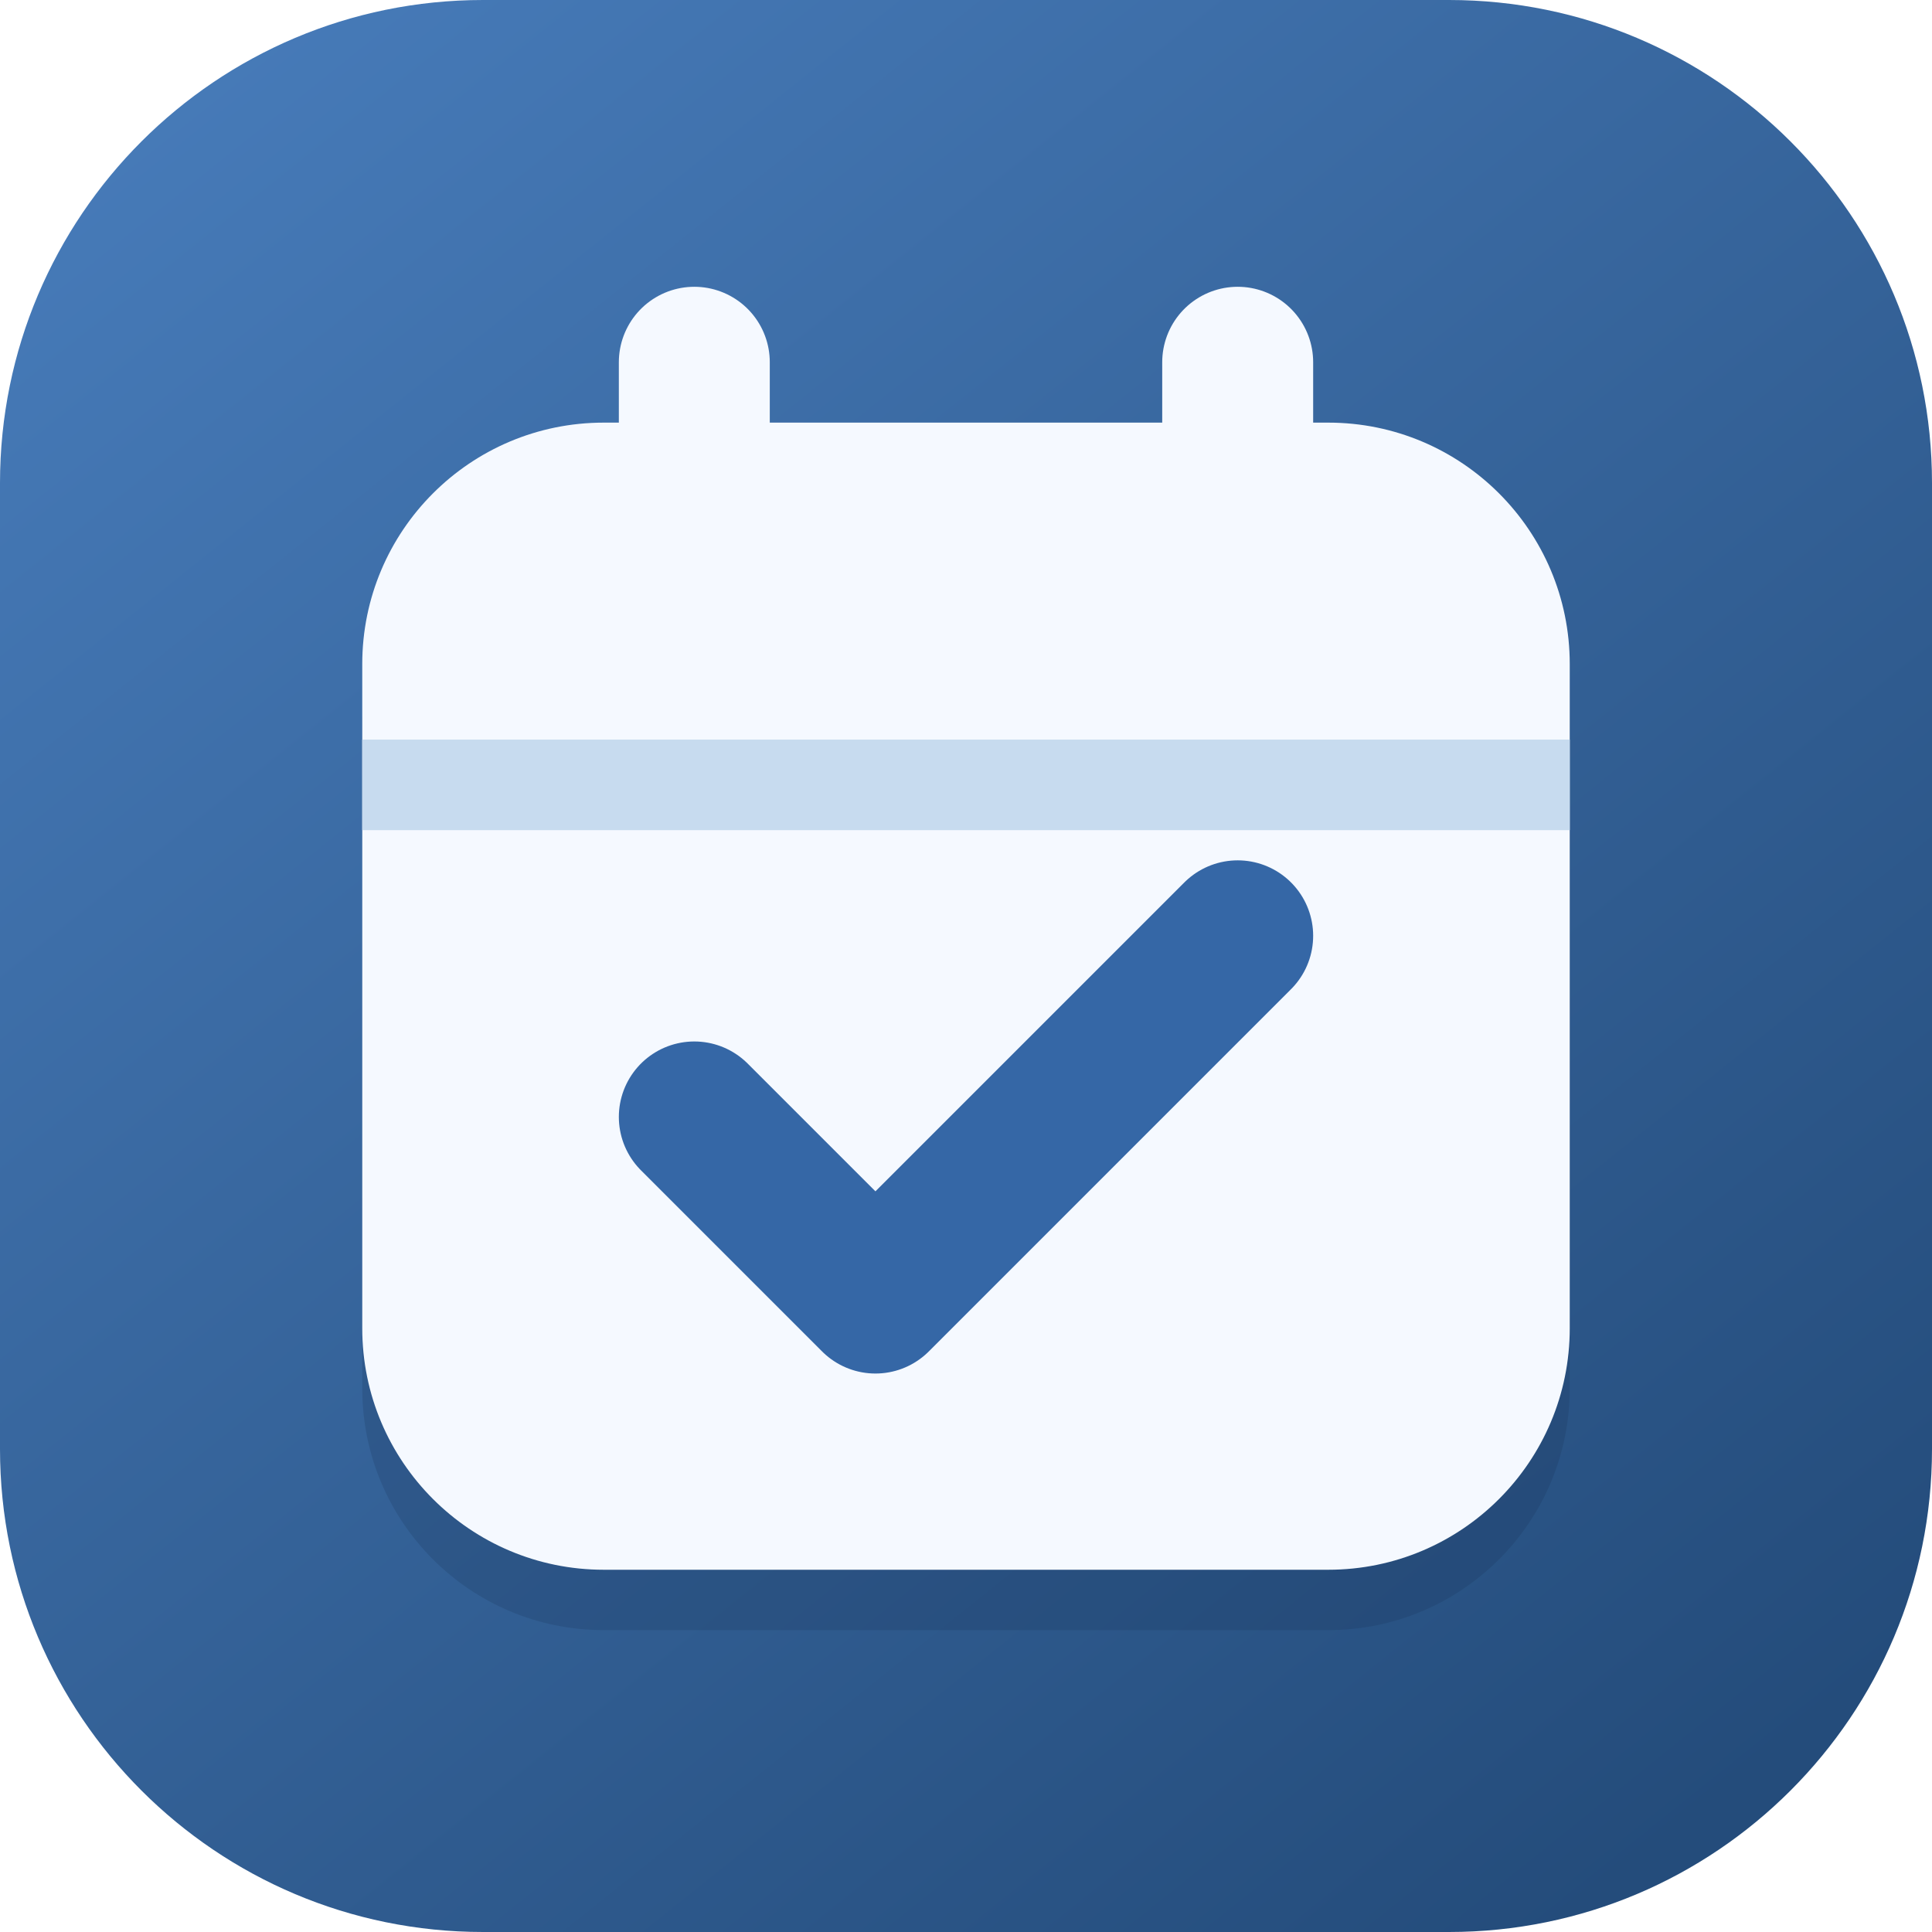
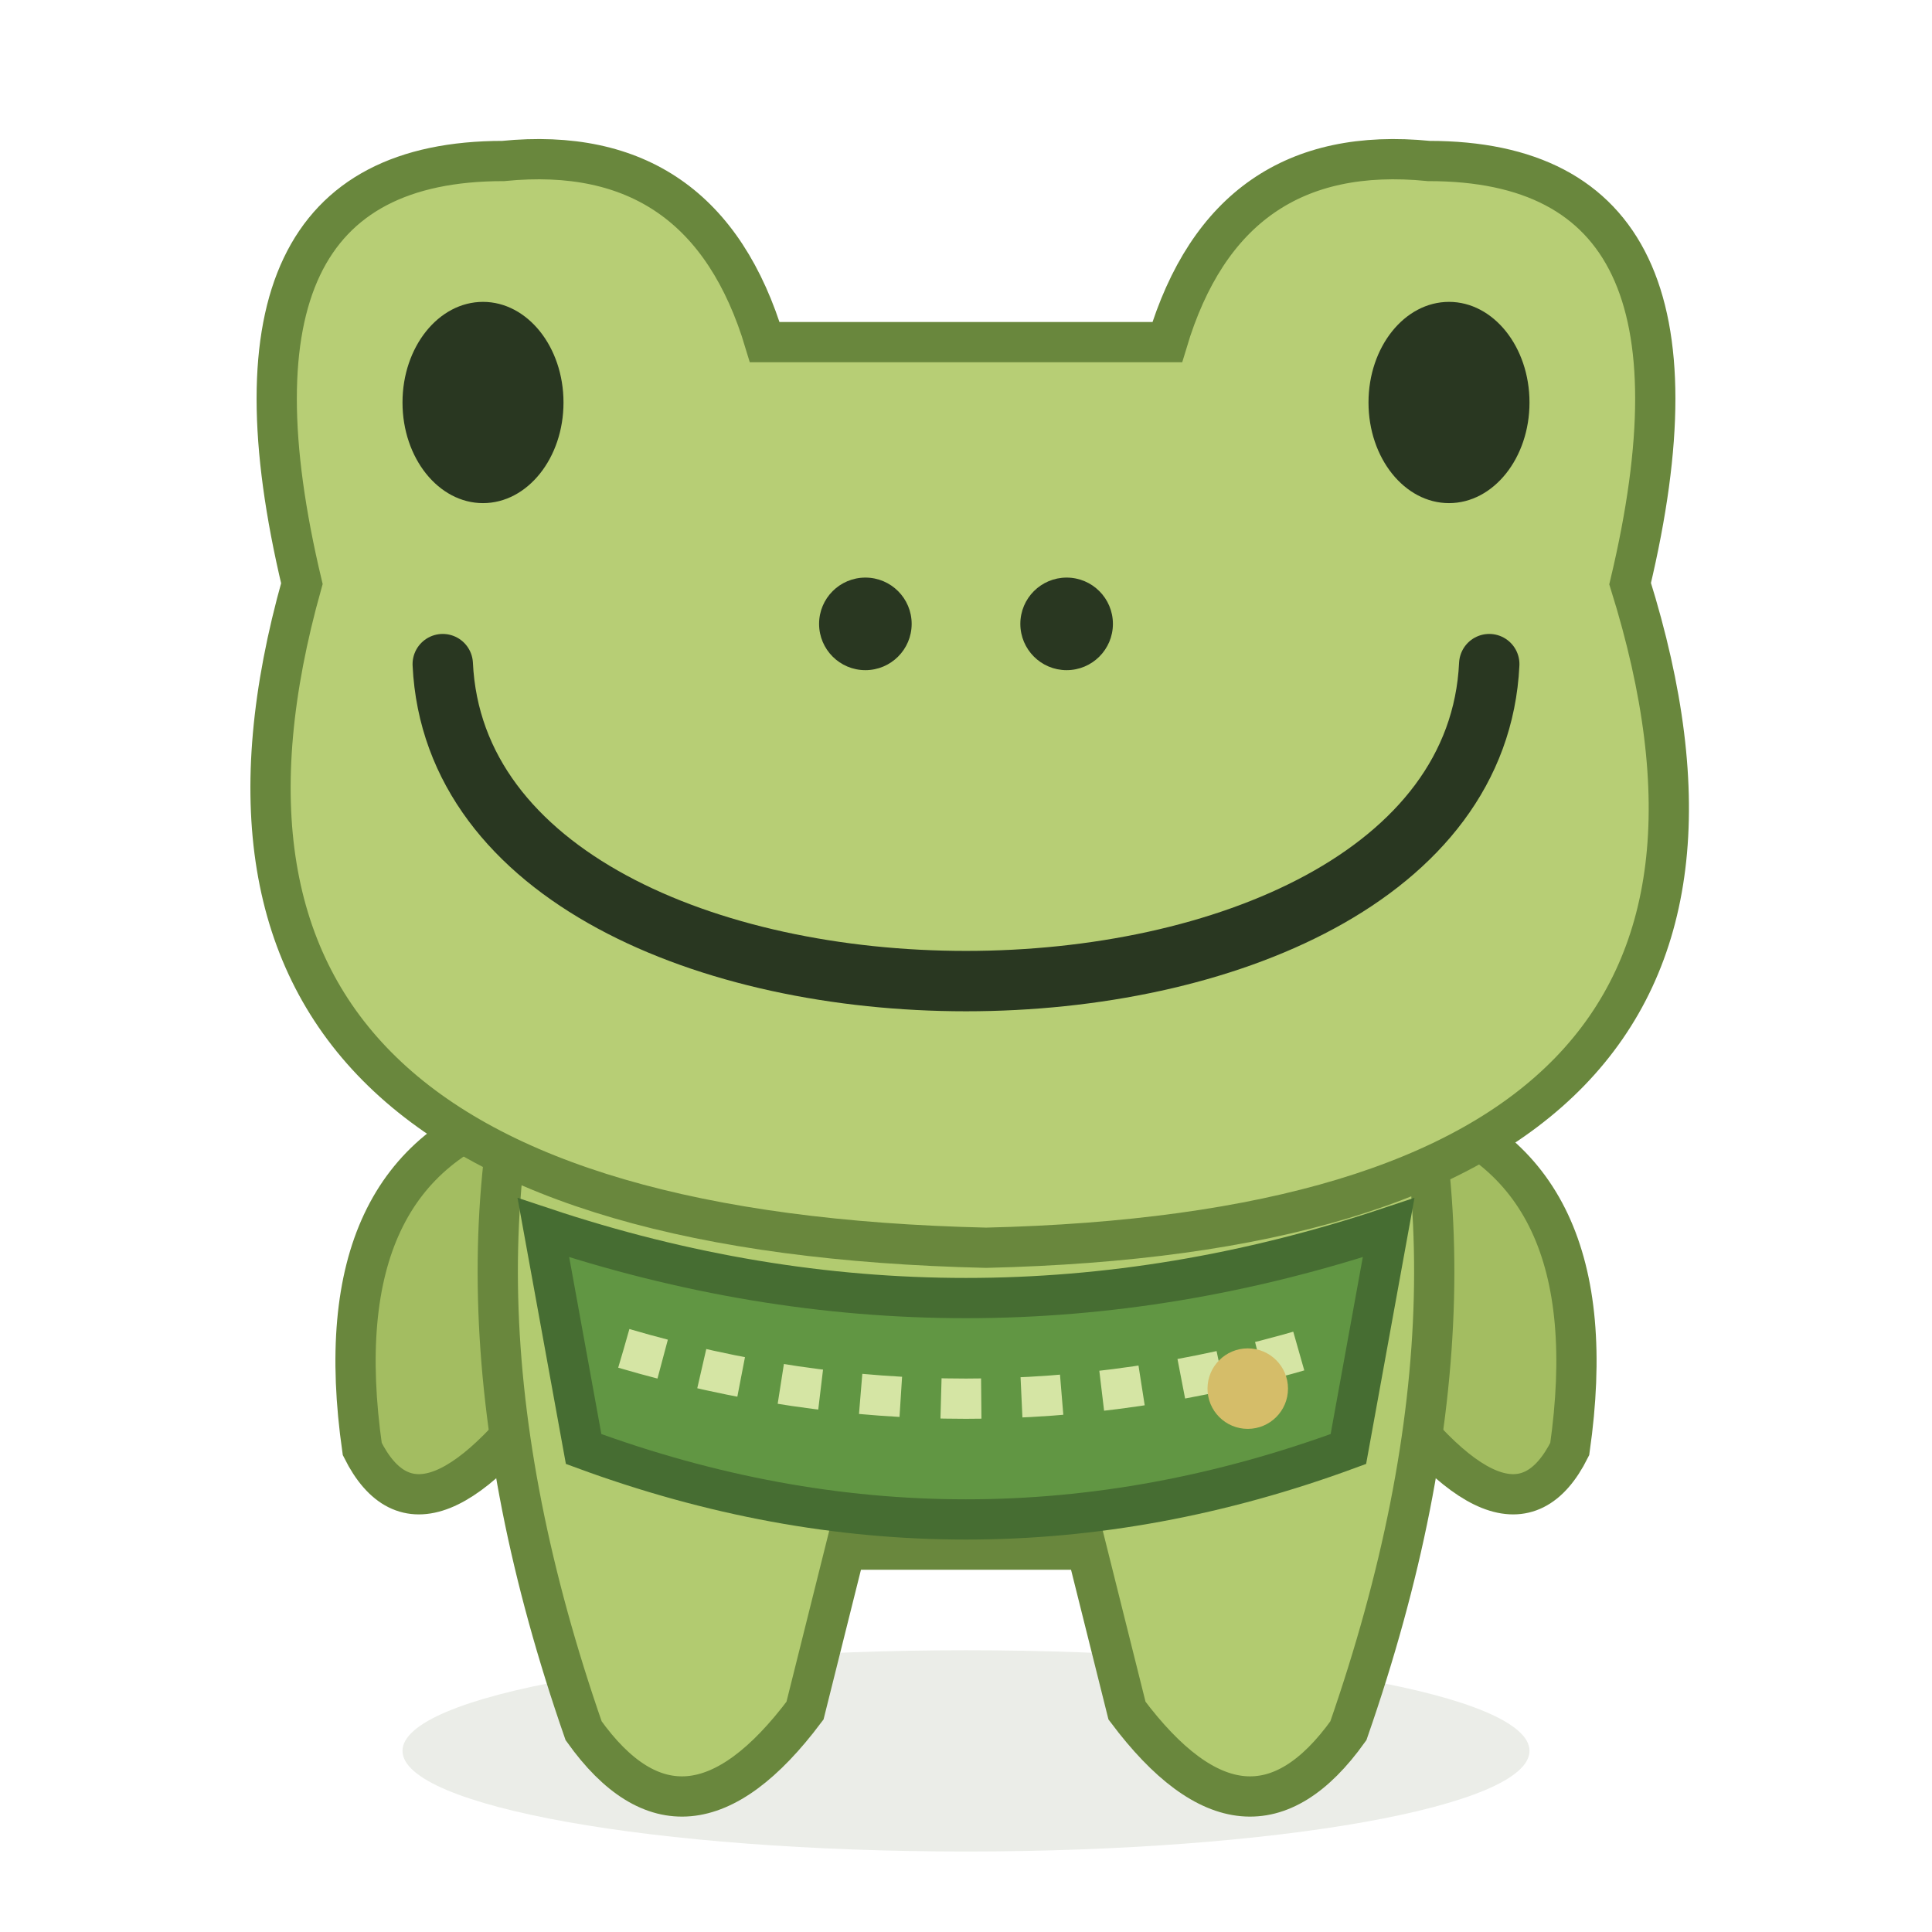
- <svg xmlns="http://www.w3.org/2000/svg" viewBox="0 0 64 64">
-   <defs>
-     <linearGradient id="blue" x2="0.8" y2="1">
-       <stop stop-color="#497ebd" />
-       <stop offset="1" stop-color="#244c7b" />
-     </linearGradient>
-   </defs>
-   <rect width="64" height="64" rx="16" fill="url(#blue)" />
-   <rect x="12" y="16" width="40" height="38" rx="8" fill="#142f50" opacity=".2" />
-   <rect x="12" y="14" width="40" height="38" rx="8" fill="#f5f9ff" />
-   <path d="M12 26h40" stroke="#c7dbef" stroke-width="3" />
-   <path d="M23 12v8m18-8v8" stroke="#f5f9ff" stroke-width="5" stroke-linecap="round" />
-   <path d="m23 37 6 6 12-12" fill="none" stroke="#3567a6" stroke-width="5" stroke-linecap="round" stroke-linejoin="round" />
+ <svg xmlns="http://www.w3.org/2000/svg" viewBox="0 0 96 96" fill="none">
+   <ellipse cx="48" cy="87" rx="28" ry="5" fill="#526739" opacity=".12" />
+   <path d="M26 55Q16 58 18 72Q21 78 28 68M70 55Q80 58 78 72Q75 78 68 68" fill="#a3bd61" stroke="#69873d" stroke-width="2" />
+   <path d="M28 46Q21 63 29 86Q34 93 40 85L42 77H54L56 85Q62 93 67 86Q75 63 68 46Z" fill="#b2cb70" stroke="#69873d" stroke-width="2" />
+   <path d="M15 29Q10 8 25 8Q35 7 38 17H58Q61 7 71 8Q86 8 81 29Q91 61 49 62Q6 61 15 29Z" fill="#b7ce75" stroke="#69873d" stroke-width="2" />
+   <ellipse cx="24" cy="20" rx="4" ry="5" fill="#293721" />
+   <ellipse cx="72" cy="20" rx="4" ry="5" fill="#293721" />
+   <circle cx="43" cy="31" r="2.3" fill="#293721" />
+   <circle cx="53" cy="31" r="2.3" fill="#293721" />
+   <path d="M22 33C23 54 73 54 74 33" stroke="#293721" stroke-width="3" stroke-linecap="round" />
+   <path d="M27 61Q48 68 69 61L67 72Q48 79 29 72Z" fill="#619643" stroke="#466d32" stroke-width="2" />
+   <path d="M31 67Q48 72 65 67" stroke="#d5e5a4" stroke-width="2" stroke-dasharray="2 2" />
+   <circle cx="62" cy="69" r="2" fill="#d5bd69" />
</svg>
